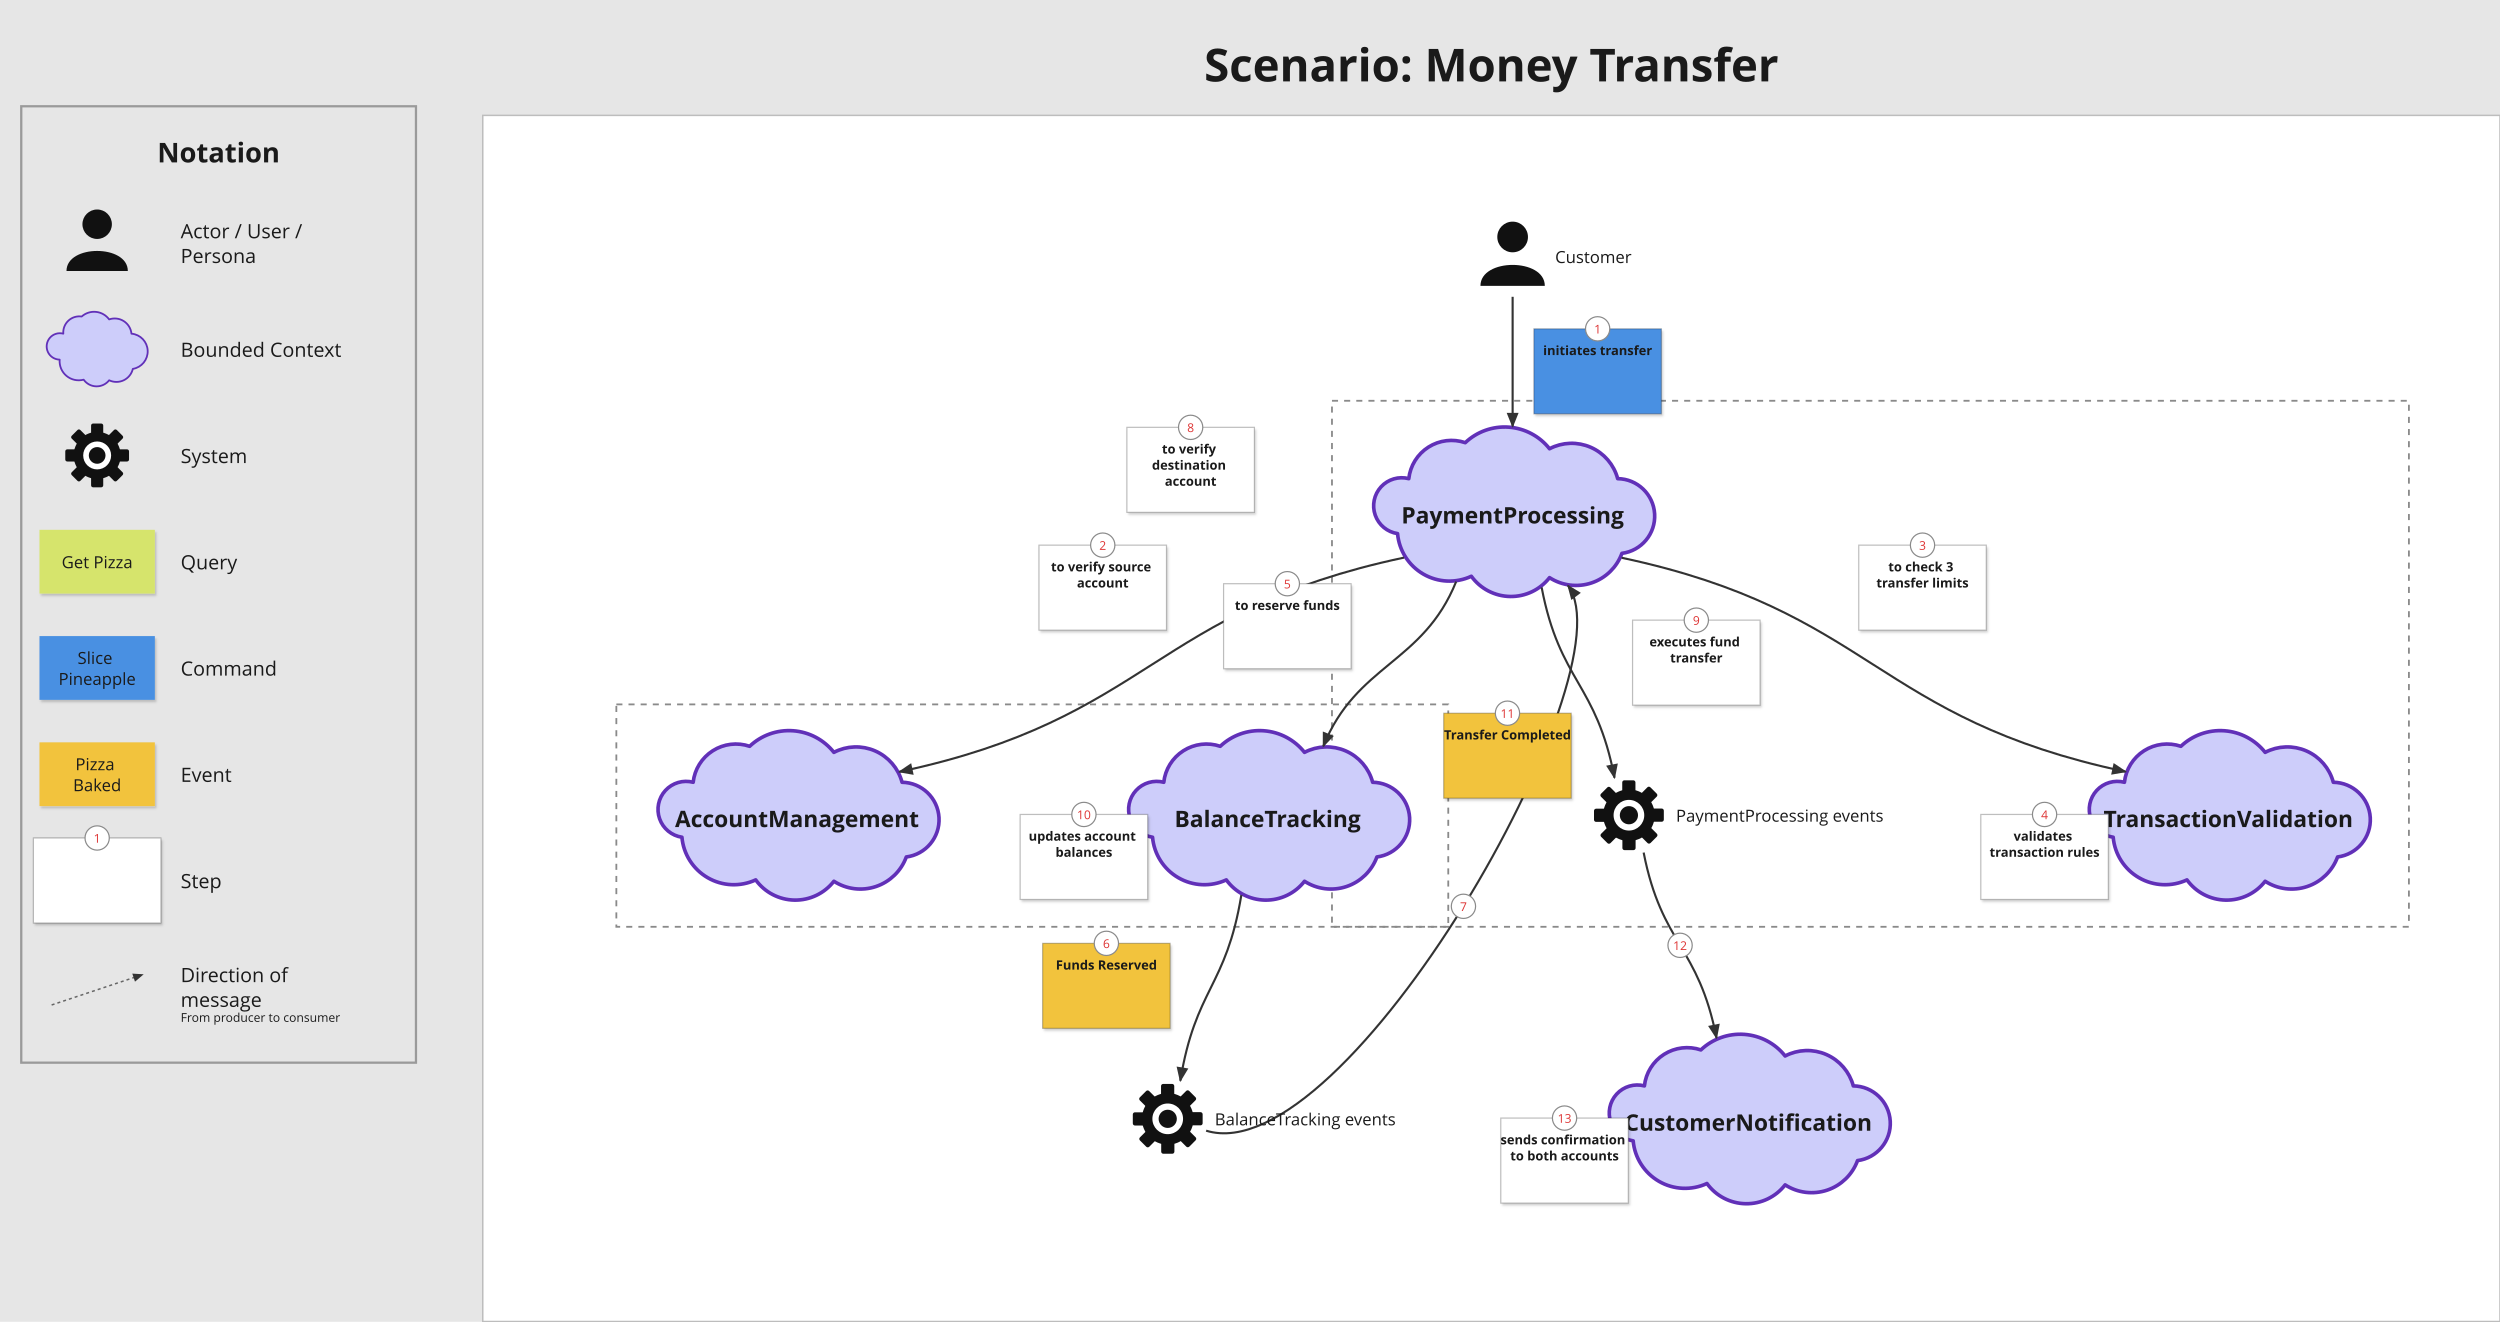
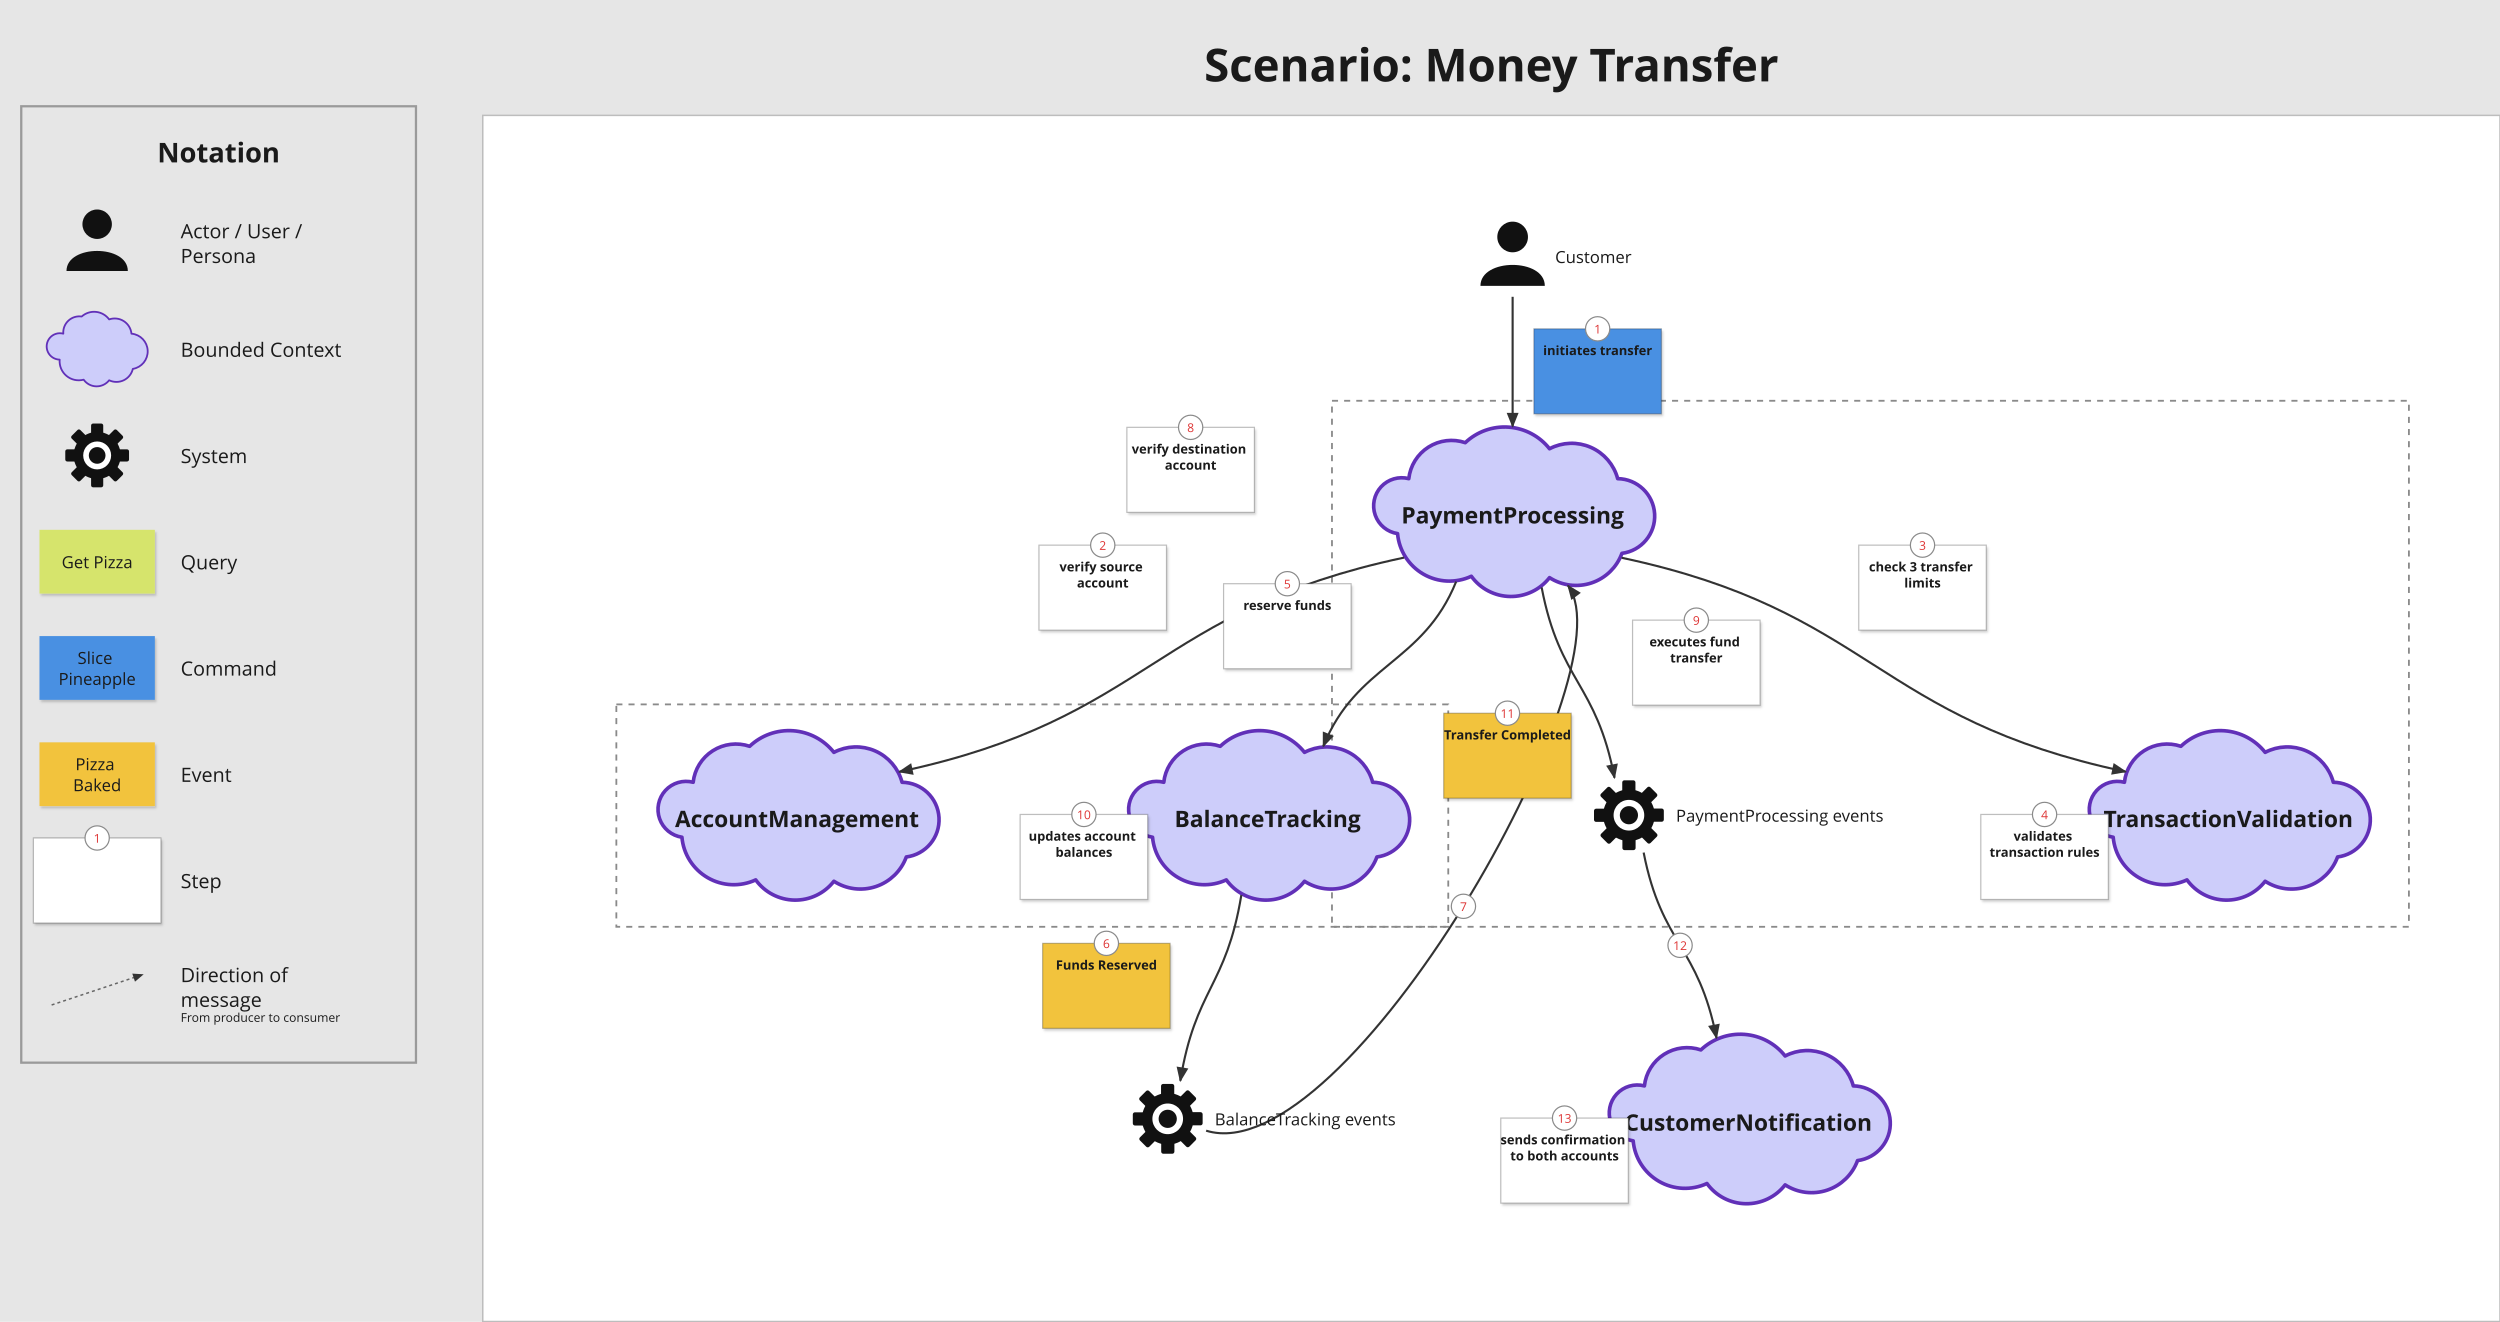
<svg xmlns="http://www.w3.org/2000/svg" width="1646.8" height="870.5" viewBox="0 0 1646.8 870.5" font-family="'Open Sans', Arial, Helvetica, sans-serif">
  <defs>
    <filter id="shadow" x="-20%" y="-20%" width="150%" height="160%">
      <feDropShadow dx="1" dy="1.5" stdDeviation="1" flood-opacity="0.18" />
    </filter>
    <marker id="arrow" viewBox="0 0 10 10" refX="9" refY="5" markerWidth="7" markerHeight="7" orient="auto-start-reverse">
      <path d="M0,1L10,5L0,9Z" fill="#333" />
    </marker>
    <marker id="arrow-grey" viewBox="0 0 10 10" refX="9" refY="5" markerWidth="7" markerHeight="7" orient="auto-start-reverse">
      <path d="M0,1L10,5L0,9Z" fill="#9a9a9a" />
    </marker>
  </defs>
  <rect width="1646.8" height="870.5" fill="#e6e6e6" />
  <text x="982.4" y="42" font-size="30" font-weight="700" text-anchor="middle" dominant-baseline="central" fill="#1a1a1a">
    <tspan x="982.4" dy="0">Scenario: Money Transfer</tspan>
  </text>
  <rect x="318" y="76" width="1328.8" height="794.5" fill="#fff" stroke="#bdbdbd" />
  <g transform="translate(14,70)">
    <rect width="260" height="630" fill="#e6e6e6" stroke="#9a9a9a" stroke-width="1.5" />
    <text x="130" y="30" font-size="18" font-weight="700" text-anchor="middle" dominant-baseline="central" fill="#1a1a1a">
      <tspan x="130" dy="0">Notation</tspan>
    </text>
    <g transform="translate(50,90)">
      <circle cy="-12.3" r="9.7" fill="#111" />
      <path fill="#111" d="M-20.2,18.5C-20.2,0.9 20.2,0.9 20.2,18.5Z" />
    </g>
    <text x="105" y="81.9" font-size="13" font-weight="400" text-anchor="start" dominant-baseline="central" fill="#1a1a1a">
      <tspan x="105" dy="0">Actor / User /</tspan>
      <tspan x="105" dy="16.3">Persona</tspan>
    </text>
    <g transform="translate(50,160)">
      <path d="M-22.3,-10.2A10.6,10.6 0 0,1 -10.2,-21.5A12.3,12.3 0 0,1 7.9,-19.6A11.1,11.1 0 0,1 22.6,-10.2A11.7,11.7 0 0,1 23.5,13A11.1,11.1 0 0,1 7.9,20.5A10.5,10.5 0 0,1 -8.9,20.1A12.6,12.6 0 0,1 -24.7,6.9A8.7,8.7 0 1,1 -22.3,-10.2Z" fill="#cdcdfa" stroke="#6130b8" stroke-width="1.2" stroke-linejoin="round" />
    </g>
    <text x="105" y="160" font-size="13" font-weight="400" text-anchor="start" dominant-baseline="central" fill="#1a1a1a">
      <tspan x="105" dy="0">Bounded Context</tspan>
    </text>
    <g transform="translate(50,230)">
      <circle r="15.5" fill="#111" />
      <rect x="-4" y="-21" width="8" height="8.4" rx="1.3" fill="#111" transform="rotate(0)" />
      <rect x="-4" y="-21" width="8" height="8.4" rx="1.3" fill="#111" transform="rotate(45)" />
      <rect x="-4" y="-21" width="8" height="8.4" rx="1.3" fill="#111" transform="rotate(90)" />
      <rect x="-4" y="-21" width="8" height="8.4" rx="1.3" fill="#111" transform="rotate(135)" />
      <rect x="-4" y="-21" width="8" height="8.4" rx="1.3" fill="#111" transform="rotate(180)" />
      <rect x="-4" y="-21" width="8" height="8.4" rx="1.3" fill="#111" transform="rotate(225)" />
      <rect x="-4" y="-21" width="8" height="8.4" rx="1.3" fill="#111" transform="rotate(270)" />
      <rect x="-4" y="-21" width="8" height="8.4" rx="1.3" fill="#111" transform="rotate(315)" />
      <circle r="9.2" fill="#fff" />
      <circle r="5.5" fill="#111" />
    </g>
    <text x="105" y="230" font-size="13" font-weight="400" text-anchor="start" dominant-baseline="central" fill="#1a1a1a">
      <tspan x="105" dy="0">System</tspan>
    </text>
    <g transform="translate(50,300)">
      <rect x="-38" y="-21" width="76" height="42" fill="#d6e46c" filter="url(#shadow)" />
      <text x="0" y="0" font-size="11" font-weight="400" text-anchor="middle" dominant-baseline="central" fill="#1a1a1a">
        <tspan x="0" dy="0">Get Pizza</tspan>
      </text>
    </g>
    <text x="105" y="300" font-size="13" font-weight="400" text-anchor="start" dominant-baseline="central" fill="#1a1a1a">
      <tspan x="105" dy="0">Query</tspan>
    </text>
    <g transform="translate(50,370)">
      <rect x="-38" y="-21" width="76" height="42" fill="#4a90e2" filter="url(#shadow)" />
      <text x="0" y="-6.9" font-size="11" font-weight="400" text-anchor="middle" dominant-baseline="central" fill="#1a1a1a">
        <tspan x="0" dy="0">Slice</tspan>
        <tspan x="0" dy="13.8">Pineapple</tspan>
      </text>
    </g>
    <text x="105" y="370" font-size="13" font-weight="400" text-anchor="start" dominant-baseline="central" fill="#1a1a1a">
      <tspan x="105" dy="0">Command</tspan>
    </text>
    <g transform="translate(50,440)">
      <rect x="-38" y="-21" width="76" height="42" fill="#f2c33c" filter="url(#shadow)" />
      <text x="0" y="-6.9" font-size="11" font-weight="400" text-anchor="middle" dominant-baseline="central" fill="#1a1a1a">
        <tspan x="0" dy="0">Pizza</tspan>
        <tspan x="0" dy="13.8">Baked</tspan>
      </text>
    </g>
    <text x="105" y="440" font-size="13" font-weight="400" text-anchor="start" dominant-baseline="central" fill="#1a1a1a">
      <tspan x="105" dy="0">Event</tspan>
    </text>
    <g transform="translate(50,510)">
      <rect x="-42" y="-28" width="84" height="56" fill="#ffffff" stroke="rgba(0,0,0,.25)" stroke-width="0.8" filter="url(#shadow)" />
      <circle cy="-28" r="8" fill="#fff" stroke="#8a8a8a" stroke-width="0.8" />
      <text x="0" y="-28" font-size="8" font-weight="400" text-anchor="middle" dominant-baseline="central" fill="#d33">
        <tspan x="0" dy="0">1</tspan>
      </text>
    </g>
    <text x="105" y="510" font-size="13" font-weight="400" text-anchor="start" dominant-baseline="central" fill="#1a1a1a">
      <tspan x="105" dy="0">Step</tspan>
    </text>
    <g transform="translate(50,580)">
      <path d="M-30,12L30,-8" stroke="#666" stroke-dasharray="2 2" marker-end="url(#arrow)" />
    </g>
    <text x="105" y="571.9" font-size="13" font-weight="400" text-anchor="start" dominant-baseline="central" fill="#1a1a1a">
      <tspan x="105" dy="0">Direction of</tspan>
      <tspan x="105" dy="16.3">message</tspan>
    </text>
    <text x="105" y="600" font-size="8" font-weight="400" text-anchor="start" dominant-baseline="central" fill="#1a1a1a">
      <tspan x="105" dy="0">From producer to consumer</tspan>
    </text>
  </g>
  <g transform="translate(370,86)">
    <rect x="36" y="378" width="548" height="146.5" fill="none" stroke="#8a8a8a" stroke-width="1.2" stroke-dasharray="4 4" />
    <rect x="507.4" y="178" width="709.4" height="346.5" fill="none" stroke="#8a8a8a" stroke-width="1.2" stroke-dasharray="4 4" />
    <g transform="translate(155,451)">
      <path d="M-68.4,-21.7A28.3,28.3 0 0,1 -31.2,-45.4A37.7,37.7 0 0,1 24.3,-41.4A31.4,31.4 0 0,1 69.2,-21.7A24.7,24.7 0 0,1 72,27.5A32.2,32.2 0 0,1 24.3,43.5A32.2,32.2 0 0,1 -27.2,42.6A34.3,34.3 0 0,1 -75.8,14.5A18.5,18.5 0 1,1 -68.4,-21.7Z" fill="#cdcdfa" stroke="#6130b8" stroke-width="2.4" stroke-linejoin="round" />
    </g>
    <text x="155" y="453" font-size="15" font-weight="700" text-anchor="middle" dominant-baseline="central" fill="#1a1a1a">
      <tspan x="155" dy="0">AccountManagement</tspan>
    </text>
    <g transform="translate(465,451)">
      <path d="M-68.4,-21.7A28.3,28.3 0 0,1 -31.2,-45.4A37.7,37.7 0 0,1 24.3,-41.4A31.4,31.4 0 0,1 69.2,-21.7A24.7,24.7 0 0,1 72,27.5A32.2,32.2 0 0,1 24.3,43.5A32.2,32.2 0 0,1 -27.2,42.6A34.3,34.3 0 0,1 -75.8,14.5A18.5,18.5 0 1,1 -68.4,-21.7Z" fill="#cdcdfa" stroke="#6130b8" stroke-width="2.4" stroke-linejoin="round" />
    </g>
    <text x="465" y="453" font-size="15" font-weight="700" text-anchor="middle" dominant-baseline="central" fill="#1a1a1a">
      <tspan x="465" dy="0">BalanceTracking</tspan>
    </text>
    <g transform="translate(626.4,251)">
      <path d="M-68.4,-21.7A28.3,28.3 0 0,1 -31.2,-45.4A37.7,37.7 0 0,1 24.3,-41.4A31.4,31.4 0 0,1 69.2,-21.7A24.7,24.7 0 0,1 72,27.5A32.2,32.2 0 0,1 24.3,43.5A32.2,32.2 0 0,1 -27.2,42.6A34.3,34.3 0 0,1 -75.8,14.5A18.5,18.5 0 1,1 -68.4,-21.7Z" fill="#cdcdfa" stroke="#6130b8" stroke-width="2.4" stroke-linejoin="round" />
    </g>
    <text x="626.4" y="253" font-size="15" font-weight="700" text-anchor="middle" dominant-baseline="central" fill="#1a1a1a">
      <tspan x="626.4" dy="0">PaymentProcessing</tspan>
    </text>
    <g transform="translate(1097.8,451)">
      <path d="M-68.4,-21.7A28.3,28.3 0 0,1 -31.2,-45.4A37.7,37.7 0 0,1 24.3,-41.4A31.4,31.4 0 0,1 69.2,-21.7A24.7,24.7 0 0,1 72,27.5A32.2,32.2 0 0,1 24.3,43.5A32.2,32.2 0 0,1 -27.2,42.6A34.3,34.3 0 0,1 -75.8,14.5A18.5,18.5 0 1,1 -68.4,-21.7Z" fill="#cdcdfa" stroke="#6130b8" stroke-width="2.4" stroke-linejoin="round" />
    </g>
    <text x="1097.8" y="453" font-size="15" font-weight="700" text-anchor="middle" dominant-baseline="central" fill="#1a1a1a">
      <tspan x="1097.8" dy="0">TransactionValidation</tspan>
    </text>
    <g transform="translate(781.6,651)">
      <path d="M-68.4,-21.7A28.3,28.3 0 0,1 -31.2,-45.4A37.7,37.7 0 0,1 24.3,-41.4A31.4,31.4 0 0,1 69.2,-21.7A24.7,24.7 0 0,1 72,27.5A32.2,32.2 0 0,1 24.3,43.5A32.2,32.2 0 0,1 -27.2,42.6A34.3,34.3 0 0,1 -75.8,14.5A18.5,18.5 0 1,1 -68.4,-21.7Z" fill="#cdcdfa" stroke="#6130b8" stroke-width="2.4" stroke-linejoin="round" />
    </g>
    <text x="781.6" y="653" font-size="15" font-weight="700" text-anchor="middle" dominant-baseline="central" fill="#1a1a1a">
      <tspan x="781.6" dy="0">CustomerNotification</tspan>
    </text>
    <g transform="translate(626.4,83)">
      <circle cy="-12.9" r="10.1" fill="#111" />
      <path fill="#111" d="M-21.2,19.3C-21.2,0.9 21.2,0.9 21.2,19.3Z" />
    </g>
    <g transform="translate(399.2,651)">
      <circle r="17" fill="#111" />
      <rect x="-4.4" y="-23" width="8.7" height="9.2" rx="1.4" fill="#111" transform="rotate(0)" />
      <rect x="-4.4" y="-23" width="8.7" height="9.2" rx="1.4" fill="#111" transform="rotate(45)" />
      <rect x="-4.4" y="-23" width="8.7" height="9.2" rx="1.4" fill="#111" transform="rotate(90)" />
      <rect x="-4.4" y="-23" width="8.7" height="9.2" rx="1.4" fill="#111" transform="rotate(135)" />
      <rect x="-4.4" y="-23" width="8.7" height="9.2" rx="1.4" fill="#111" transform="rotate(180)" />
      <rect x="-4.4" y="-23" width="8.7" height="9.2" rx="1.4" fill="#111" transform="rotate(225)" />
      <rect x="-4.4" y="-23" width="8.7" height="9.2" rx="1.4" fill="#111" transform="rotate(270)" />
      <rect x="-4.4" y="-23" width="8.7" height="9.2" rx="1.4" fill="#111" transform="rotate(315)" />
      <circle r="10.1" fill="#fff" />
      <circle r="6" fill="#111" />
    </g>
    <g transform="translate(703,451)">
      <circle r="17" fill="#111" />
      <rect x="-4.4" y="-23" width="8.7" height="9.2" rx="1.4" fill="#111" transform="rotate(0)" />
      <rect x="-4.4" y="-23" width="8.7" height="9.2" rx="1.4" fill="#111" transform="rotate(45)" />
      <rect x="-4.4" y="-23" width="8.7" height="9.2" rx="1.4" fill="#111" transform="rotate(90)" />
      <rect x="-4.4" y="-23" width="8.7" height="9.2" rx="1.4" fill="#111" transform="rotate(135)" />
      <rect x="-4.4" y="-23" width="8.7" height="9.2" rx="1.4" fill="#111" transform="rotate(180)" />
      <rect x="-4.4" y="-23" width="8.7" height="9.2" rx="1.4" fill="#111" transform="rotate(225)" />
      <rect x="-4.4" y="-23" width="8.7" height="9.2" rx="1.4" fill="#111" transform="rotate(270)" />
      <rect x="-4.4" y="-23" width="8.7" height="9.2" rx="1.4" fill="#111" transform="rotate(315)" />
      <circle r="10.1" fill="#fff" />
      <circle r="6" fill="#111" />
    </g>
    <path d="M626.4,109.5C626.4,152.1 626.4,152.1 626.4,194.8" fill="none" stroke="#333" stroke-width="1.4" marker-end="url(#arrow)" />
    <path d="M554.9,281.3C388.7,316.6 388.7,387.1 222.4,422.4" fill="none" stroke="#333" stroke-width="1.4" marker-end="url(#arrow)" />
    <path d="M698.2,281.4C864.1,316.7 864.1,387.1 1030.1,422.3" fill="none" stroke="#333" stroke-width="1.4" marker-end="url(#arrow)" />
    <path d="M589.2,297.1C567.3,351.3 523.6,351.3 501.7,405.5" fill="none" stroke="#333" stroke-width="1.4" marker-end="url(#arrow)" />
    <path d="M447.7,503.6C437.6,564.7 417.5,564.7 407.5,625.9" fill="none" stroke="#333" stroke-width="1.4" marker-end="url(#arrow)" />
    <path d="M424.5,658.8C516.6,687.3 704.9,355.8 662.9,299.8" fill="none" stroke="#333" stroke-width="1.4" marker-end="url(#arrow)" />
    <path d="M645.5,300.9C657.5,363.6 681.5,363.6 693.5,426.3" fill="none" stroke="#333" stroke-width="1.4" marker-end="url(#arrow)" />
    <path d="M712.7,475.6C724.7,536.7 748.7,536.7 760.7,597.7" fill="none" stroke="#333" stroke-width="1.4" marker-end="url(#arrow)" />
    <g transform="translate(594,511)">
      <circle r="8" fill="#fff" stroke="#8a8a8a" stroke-width="0.8" />
      <text x="0" y="0" font-size="8" font-weight="400" text-anchor="middle" dominant-baseline="central" fill="#d33">
        <tspan x="0" dy="0">7</tspan>
      </text>
    </g>
    <g transform="translate(736.7,536.7)">
      <circle r="8" fill="#fff" stroke="#8a8a8a" stroke-width="0.8" />
      <text x="0" y="0" font-size="8" font-weight="400" text-anchor="middle" dominant-baseline="central" fill="#d33">
        <tspan x="0" dy="0">12</tspan>
      </text>
    </g>
    <g transform="translate(682.4,158.6)">
      <rect x="-42" y="-28" width="84" height="56" fill="#4a90e2" stroke="rgba(0,0,0,.25)" stroke-width="0.8" filter="url(#shadow)" />
      <text x="0" y="-14" font-size="8.5" font-weight="700" text-anchor="middle" dominant-baseline="central" fill="#1a1a1a">
        <tspan x="0" dy="0">initiates transfer</tspan>
      </text>
      <circle cy="-28" r="8" fill="#fff" stroke="#8a8a8a" stroke-width="0.8" />
      <text x="0" y="-28" font-size="8" font-weight="400" text-anchor="middle" dominant-baseline="central" fill="#d33">
        <tspan x="0" dy="0">1</tspan>
      </text>
    </g>
    <g transform="translate(356.4,301.1)">
      <rect x="-42" y="-28" width="84" height="56" fill="#ffffff" stroke="rgba(0,0,0,.25)" stroke-width="0.8" filter="url(#shadow)" />
      <text x="0" y="-14" font-size="8.5" font-weight="700" text-anchor="middle" dominant-baseline="central" fill="#1a1a1a">
-         <tspan x="0" dy="0">to verify source</tspan>
+         <tspan x="0" dy="0">verify source</tspan>
        <tspan x="0" dy="10.6">account</tspan>
      </text>
      <circle cy="-28" r="8" fill="#fff" stroke="#8a8a8a" stroke-width="0.8" />
      <text x="0" y="-28" font-size="8" font-weight="400" text-anchor="middle" dominant-baseline="central" fill="#d33">
        <tspan x="0" dy="0">2</tspan>
      </text>
    </g>
    <g transform="translate(414.3,223.5)">
      <rect x="-42" y="-28" width="84" height="56" fill="#ffffff" stroke="rgba(0,0,0,.25)" stroke-width="0.8" filter="url(#shadow)" />
      <text x="0" y="-14" font-size="8.5" font-weight="700" text-anchor="middle" dominant-baseline="central" fill="#1a1a1a">
-         <tspan x="0" dy="0">to verify</tspan>
-         <tspan x="0" dy="10.6">destination</tspan>
+         <tspan x="0" dy="0">verify destination</tspan>
        <tspan x="0" dy="10.6">account</tspan>
      </text>
      <circle cy="-28" r="8" fill="#fff" stroke="#8a8a8a" stroke-width="0.8" />
      <text x="0" y="-28" font-size="8" font-weight="400" text-anchor="middle" dominant-baseline="central" fill="#d33">
        <tspan x="0" dy="0">8</tspan>
      </text>
    </g>
    <g transform="translate(896.4,301.1)">
      <rect x="-42" y="-28" width="84" height="56" fill="#ffffff" stroke="rgba(0,0,0,.25)" stroke-width="0.8" filter="url(#shadow)" />
      <text x="0" y="-14" font-size="8.5" font-weight="700" text-anchor="middle" dominant-baseline="central" fill="#1a1a1a">
-         <tspan x="0" dy="0">to check 3</tspan>
-         <tspan x="0" dy="10.6">transfer limits</tspan>
+         <tspan x="0" dy="0">check 3 transfer</tspan>
+         <tspan x="0" dy="10.6">limits</tspan>
      </text>
      <circle cy="-28" r="8" fill="#fff" stroke="#8a8a8a" stroke-width="0.8" />
      <text x="0" y="-28" font-size="8" font-weight="400" text-anchor="middle" dominant-baseline="central" fill="#d33">
        <tspan x="0" dy="0">3</tspan>
      </text>
    </g>
    <g transform="translate(976.8,478.5)">
      <rect x="-42" y="-28" width="84" height="56" fill="#ffffff" stroke="rgba(0,0,0,.25)" stroke-width="0.8" filter="url(#shadow)" />
      <text x="0" y="-14" font-size="8.5" font-weight="700" text-anchor="middle" dominant-baseline="central" fill="#1a1a1a">
        <tspan x="0" dy="0">validates</tspan>
        <tspan x="0" dy="10.6">transaction rules</tspan>
      </text>
      <circle cy="-28" r="8" fill="#fff" stroke="#8a8a8a" stroke-width="0.8" />
      <text x="0" y="-28" font-size="8" font-weight="400" text-anchor="middle" dominant-baseline="central" fill="#d33">
        <tspan x="0" dy="0">4</tspan>
      </text>
    </g>
    <g transform="translate(478,326.5)">
      <rect x="-42" y="-28" width="84" height="56" fill="#ffffff" stroke="rgba(0,0,0,.25)" stroke-width="0.8" filter="url(#shadow)" />
      <text x="0" y="-14" font-size="8.5" font-weight="700" text-anchor="middle" dominant-baseline="central" fill="#1a1a1a">
-         <tspan x="0" dy="0">to reserve funds</tspan>
+         <tspan x="0" dy="0">reserve funds</tspan>
      </text>
      <circle cy="-28" r="8" fill="#fff" stroke="#8a8a8a" stroke-width="0.8" />
      <text x="0" y="-28" font-size="8" font-weight="400" text-anchor="middle" dominant-baseline="central" fill="#d33">
        <tspan x="0" dy="0">5</tspan>
      </text>
    </g>
    <g transform="translate(358.8,563.4)">
      <rect x="-42" y="-28" width="84" height="56" fill="#f2c33c" stroke="rgba(0,0,0,.25)" stroke-width="0.8" filter="url(#shadow)" />
      <text x="0" y="-14" font-size="8.5" font-weight="700" text-anchor="middle" dominant-baseline="central" fill="#1a1a1a">
        <tspan x="0" dy="0">Funds Reserved</tspan>
      </text>
      <circle cy="-28" r="8" fill="#fff" stroke="#8a8a8a" stroke-width="0.8" />
      <text x="0" y="-28" font-size="8" font-weight="400" text-anchor="middle" dominant-baseline="central" fill="#d33">
        <tspan x="0" dy="0">6</tspan>
      </text>
    </g>
    <g transform="translate(747.4,350.5)">
      <rect x="-42" y="-28" width="84" height="56" fill="#ffffff" stroke="rgba(0,0,0,.25)" stroke-width="0.8" filter="url(#shadow)" />
      <text x="0" y="-14" font-size="8.5" font-weight="700" text-anchor="middle" dominant-baseline="central" fill="#1a1a1a">
        <tspan x="0" dy="0">executes fund</tspan>
        <tspan x="0" dy="10.6">transfer</tspan>
      </text>
      <circle cy="-28" r="8" fill="#fff" stroke="#8a8a8a" stroke-width="0.8" />
      <text x="0" y="-28" font-size="8" font-weight="400" text-anchor="middle" dominant-baseline="central" fill="#d33">
        <tspan x="0" dy="0">9</tspan>
      </text>
    </g>
    <g transform="translate(344,478.5)">
      <rect x="-42" y="-28" width="84" height="56" fill="#ffffff" stroke="rgba(0,0,0,.25)" stroke-width="0.8" filter="url(#shadow)" />
      <text x="0" y="-14" font-size="8.5" font-weight="700" text-anchor="middle" dominant-baseline="central" fill="#1a1a1a">
        <tspan x="0" dy="0">updates account</tspan>
        <tspan x="0" dy="10.6">balances</tspan>
      </text>
      <circle cy="-28" r="8" fill="#fff" stroke="#8a8a8a" stroke-width="0.8" />
      <text x="0" y="-28" font-size="8" font-weight="400" text-anchor="middle" dominant-baseline="central" fill="#d33">
        <tspan x="0" dy="0">10</tspan>
      </text>
    </g>
    <g transform="translate(623,411.8)">
      <rect x="-42" y="-28" width="84" height="56" fill="#f2c33c" stroke="rgba(0,0,0,.25)" stroke-width="0.8" filter="url(#shadow)" />
      <text x="0" y="-14" font-size="8.5" font-weight="700" text-anchor="middle" dominant-baseline="central" fill="#1a1a1a">
        <tspan x="0" dy="0">Transfer Completed</tspan>
      </text>
      <circle cy="-28" r="8" fill="#fff" stroke="#8a8a8a" stroke-width="0.8" />
      <text x="0" y="-28" font-size="8" font-weight="400" text-anchor="middle" dominant-baseline="central" fill="#d33">
        <tspan x="0" dy="0">11</tspan>
      </text>
    </g>
    <g transform="translate(660.6,678.5)">
      <rect x="-42" y="-28" width="84" height="56" fill="#ffffff" stroke="rgba(0,0,0,.25)" stroke-width="0.8" filter="url(#shadow)" />
      <text x="0" y="-14" font-size="8.5" font-weight="700" text-anchor="middle" dominant-baseline="central" fill="#1a1a1a">
        <tspan x="0" dy="0">sends confirmation</tspan>
        <tspan x="0" dy="10.6">to both accounts</tspan>
      </text>
      <circle cy="-28" r="8" fill="#fff" stroke="#8a8a8a" stroke-width="0.8" />
      <text x="0" y="-28" font-size="8" font-weight="400" text-anchor="middle" dominant-baseline="central" fill="#d33">
        <tspan x="0" dy="0">13</tspan>
      </text>
    </g>
    <text x="654.4" y="83" font-size="11" font-weight="400" text-anchor="start" dominant-baseline="central" fill="#1a1a1a">
      <tspan x="654.4" dy="0">Customer</tspan>
    </text>
    <text x="430.2" y="651" font-size="11" font-weight="400" text-anchor="start" dominant-baseline="central" fill="#1a1a1a">
      <tspan x="430.2" dy="0">BalanceTracking events</tspan>
    </text>
    <text x="734" y="451" font-size="11" font-weight="400" text-anchor="start" dominant-baseline="central" fill="#1a1a1a">
      <tspan x="734" dy="0">PaymentProcessing events</tspan>
    </text>
  </g>
</svg>
